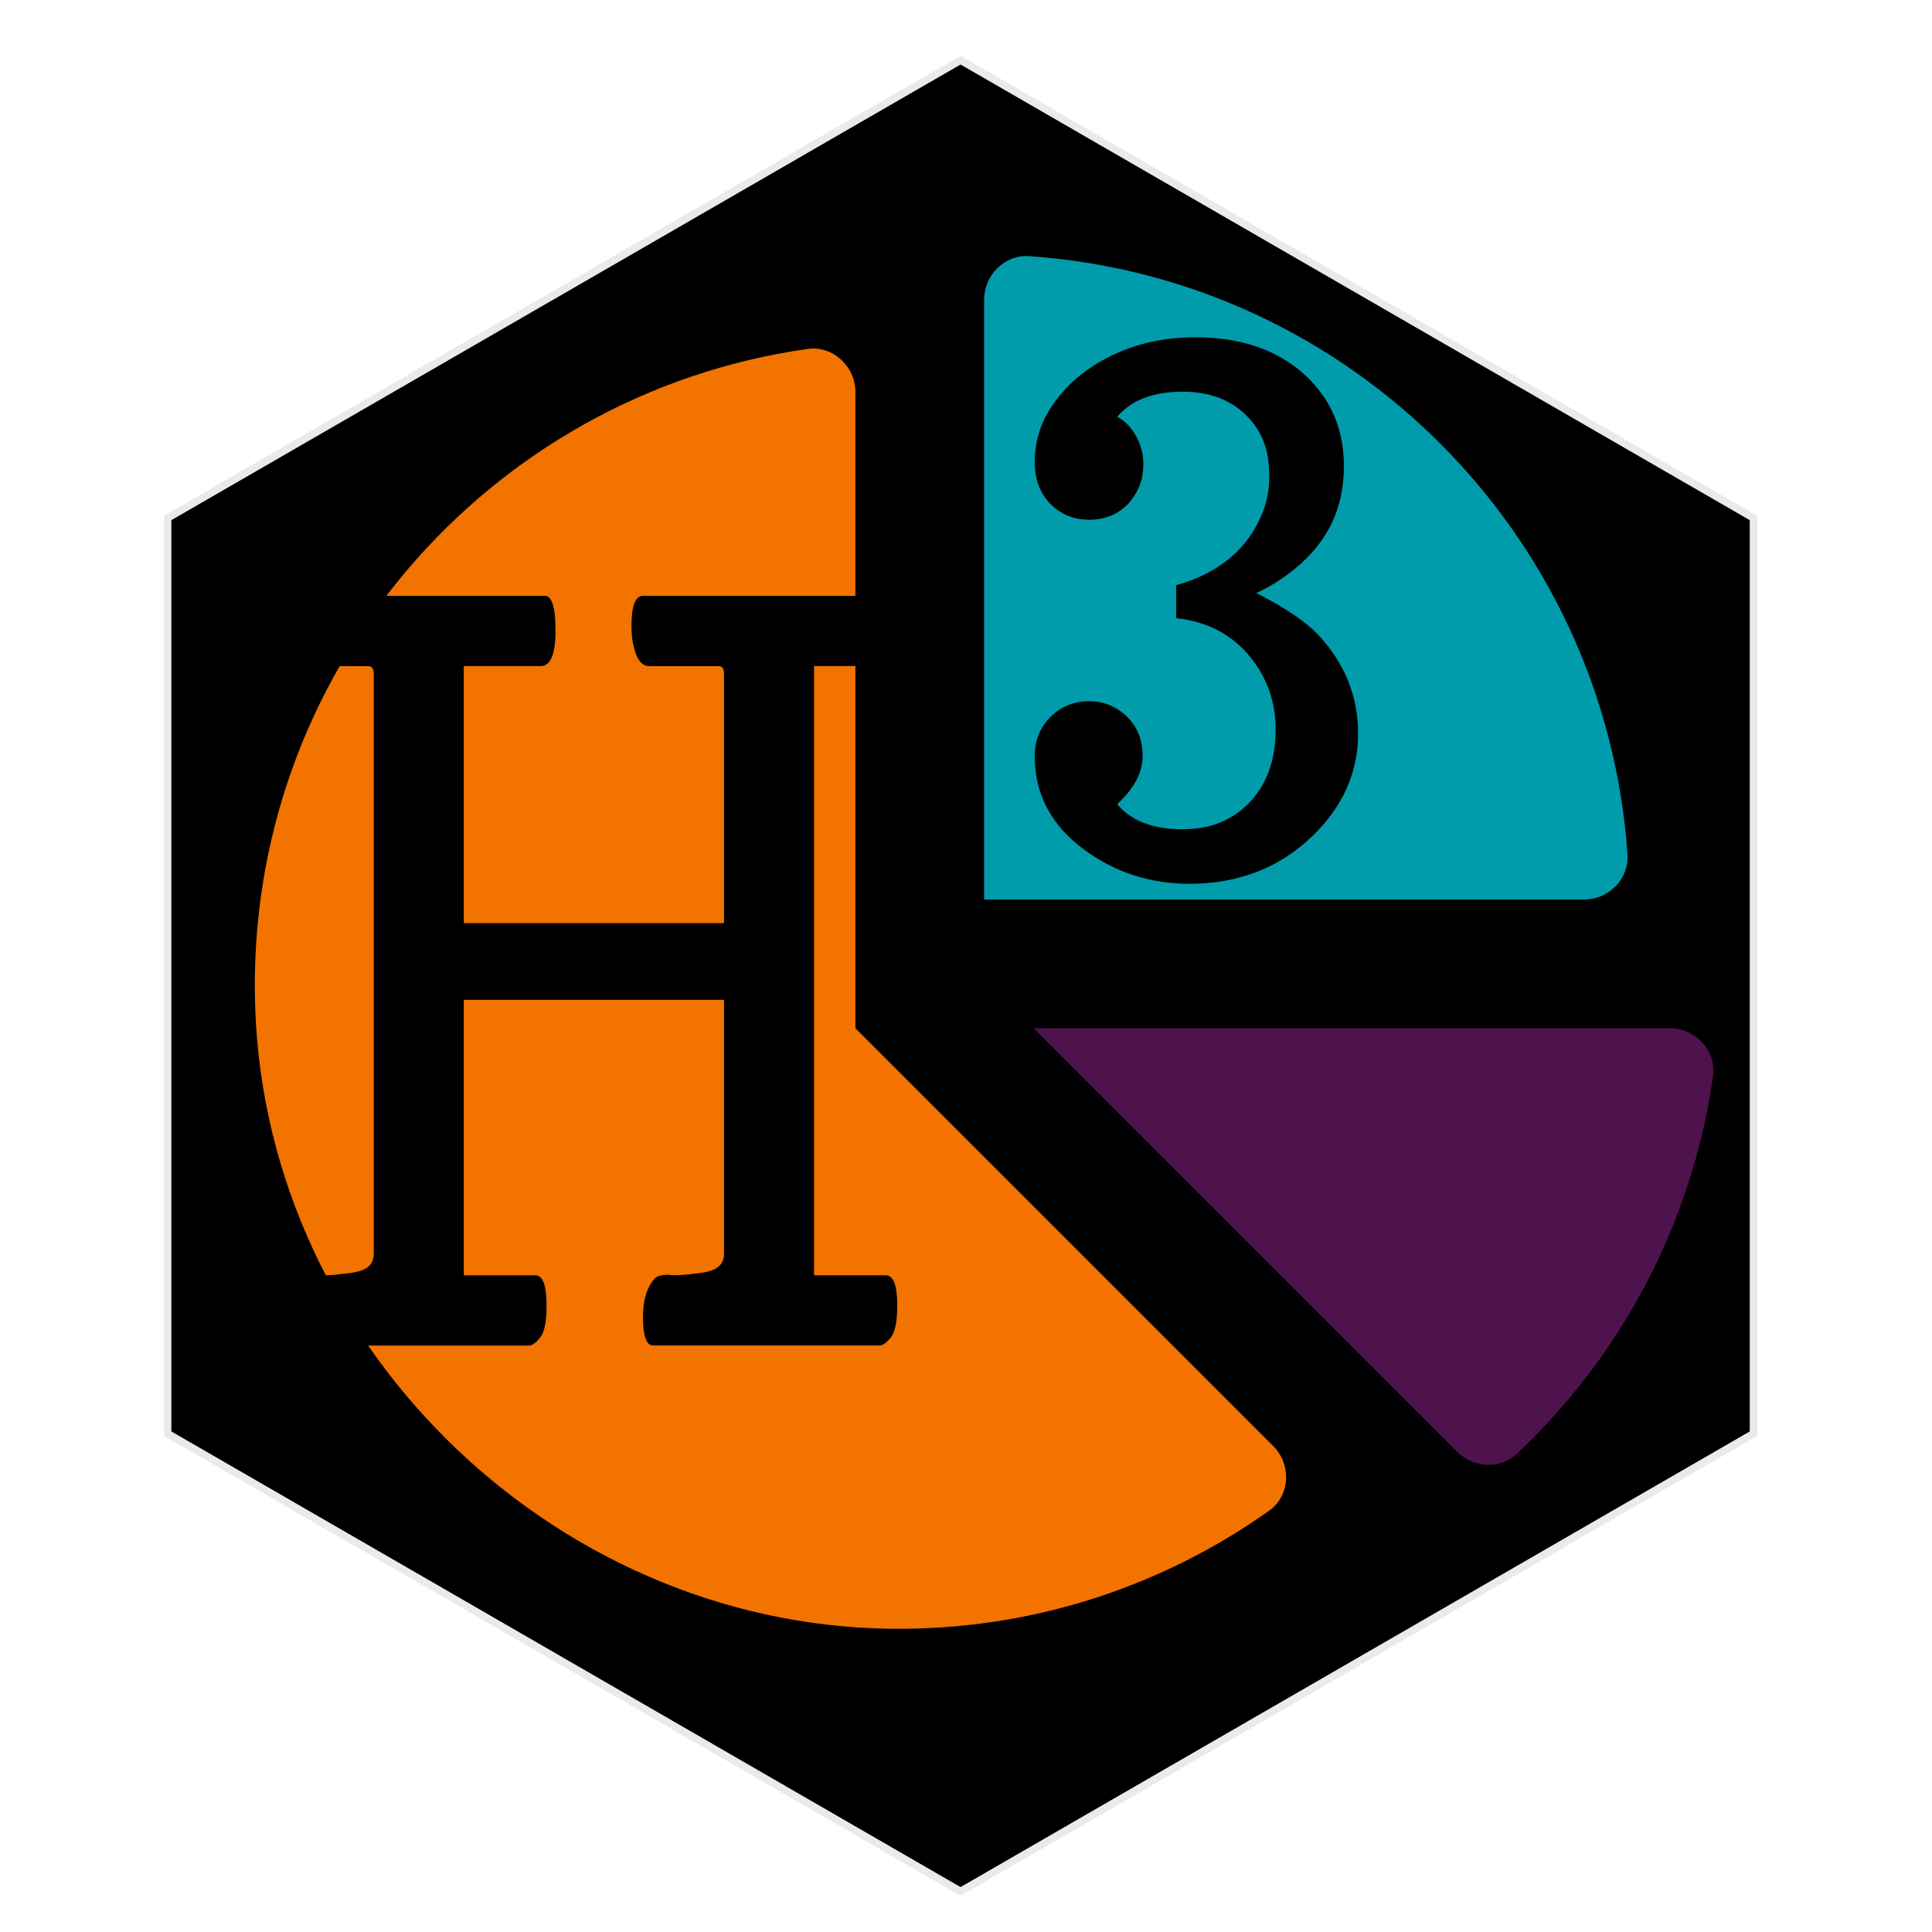
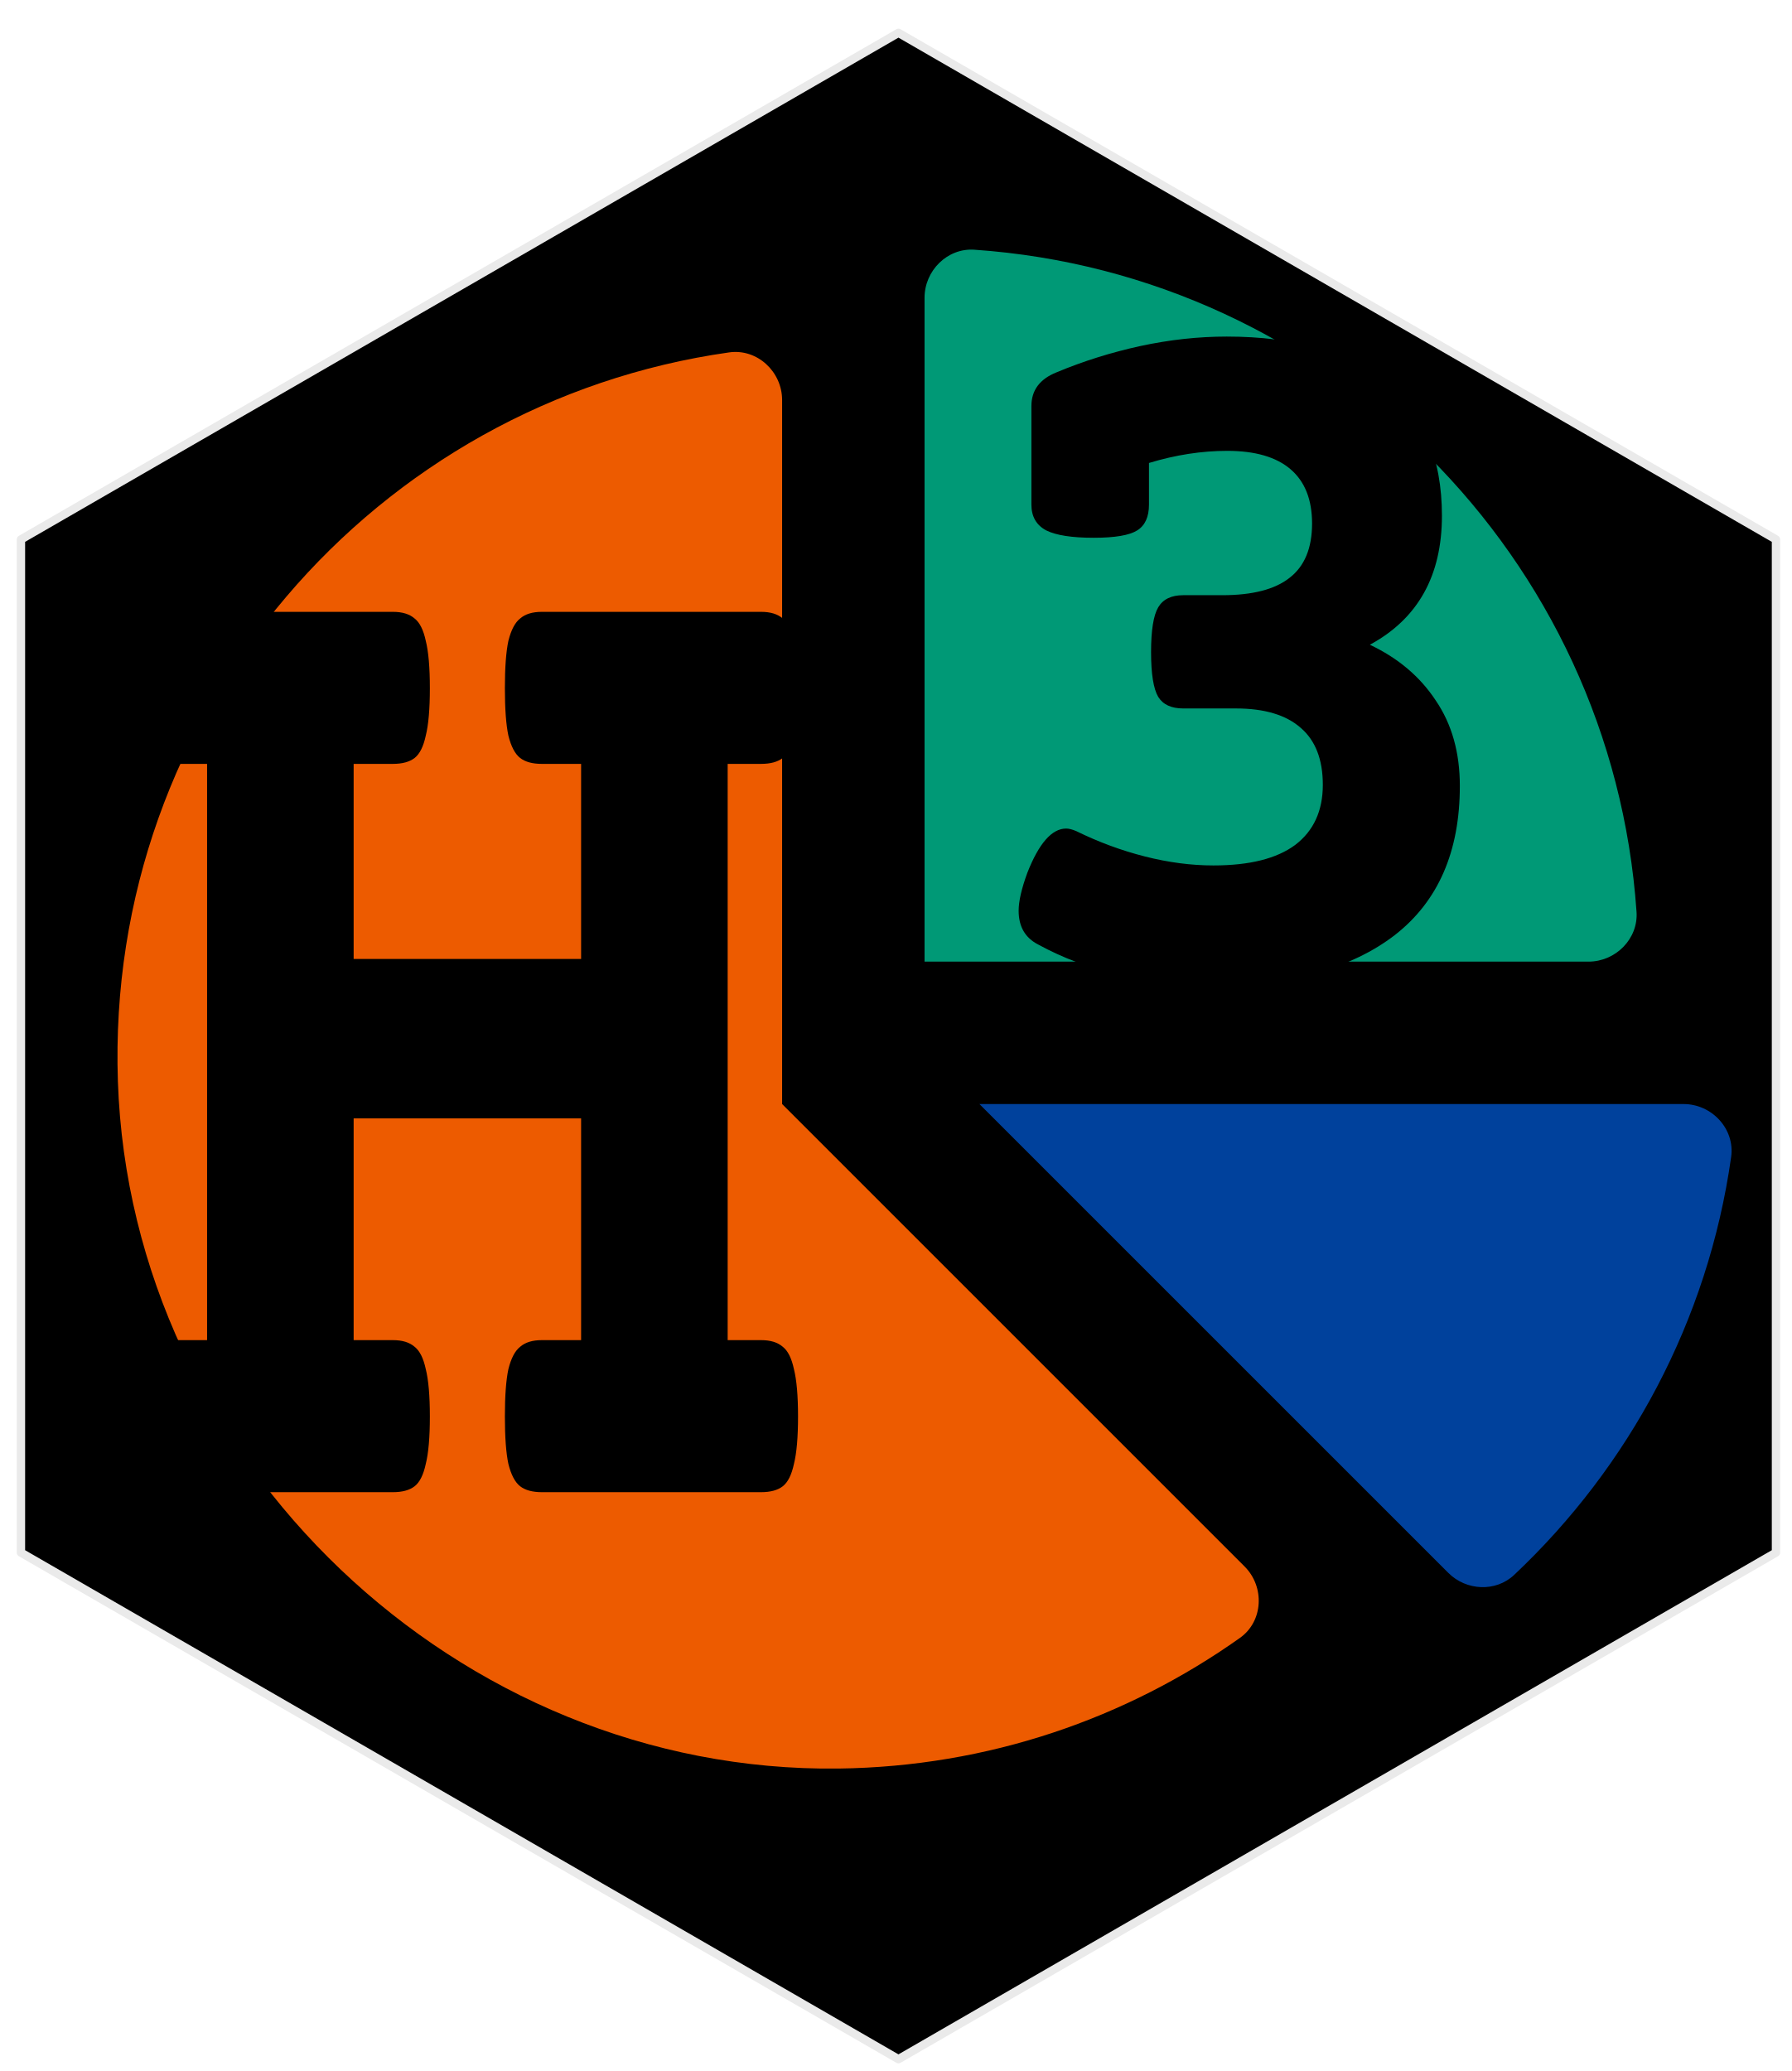
- <svg xmlns="http://www.w3.org/2000/svg" width="512" height="512" viewBox="0 0 135.467 135.467" version="1.1" id="svg8">
+ <svg xmlns="http://www.w3.org/2000/svg" width="429" height="496" viewBox="0 0 113.507 131.233" version="1.1" id="svg8">
  <defs id="defs2">
    <rect x="88.333" y="18.174" width="7.216" height="17.773" id="rect863" />
  </defs>
  <g id="layer1">
-     <path style="fill:#000000;fill-opacity:1;stroke:#eaeaea;stroke-width:0.529;stroke-linejoin:round;stroke-miterlimit:2.613;stroke-dasharray:none;stroke-dashoffset:74.47;stroke-opacity:1" id="path833" d="m 122.953,100.522 -55.601,32.101 -55.601,-32.101 0,-64.203 L 67.352,4.218 122.953,36.32 Z" />
-     <g id="g849" transform="matrix(0.7105579,0,0,0.7105579,5.762858,-58.49922)" style="stroke-width:1.407">
-       <path style="fill:#f27300;fill-opacity:1;stroke-width:0.372" d="m 76.301,183.795 v -62.783 c 0,-2.527 -2.22,-4.604 -4.72,-4.249 -31.53,4.456 -55.631,32.001 -54.509,65.013 1.154,33.904 30.345,61.706 64.265,61.28 13.335,-0.167 25.657,-4.464 35.788,-11.65 2.09,-1.482 2.228,-4.559 0.415,-6.371 z" id="path839" />
-       <path style="fill:#009cab;fill-opacity:1;stroke-width:0.372" d="m 152.491,166.65 c -2.18,-31.607 -27.437,-56.864 -59.044,-59.044 -2.413,-0.167 -4.445,1.868 -4.445,4.286 v 59.203 h 59.206 c 2.418,0 4.45,-2.032 4.284,-4.445 z" id="path837" />
-       <path style="fill:#4e134d;fill-opacity:1;stroke-width:0.372" d="M 156.679,183.795 H 93.896 l 41.812,41.812 c 1.598,1.598 4.228,1.728 5.871,0.18 10.239,-9.647 17.283,-22.651 19.349,-37.269 0.355,-2.503 -1.722,-4.723 -4.249,-4.723 z" id="path2" />
+     <path style="fill:#000000;fill-opacity:1;stroke:#eaeaea;stroke-width:0.529;stroke-linejoin:round;stroke-miterlimit:2.613;stroke-dasharray:none;stroke-dashoffset:74.47;stroke-opacity:1" id="path833" d="M 112.529,98.384 56.928,130.485 1.327,98.384 1.327,34.182 56.928,2.08 112.529,34.182 Z" />
+     <g id="g849" transform="matrix(0.7105579,0,0,0.7105579,-4.660679,-60.63738)" style="stroke-width:1.407">
+       <path style="fill:#ed5b00;fill-opacity:1;stroke-width:0.372" d="m 76.301,183.795 v -62.783 c 0,-2.527 -2.22,-4.604 -4.72,-4.249 -31.53,4.456 -55.631,32.001 -54.509,65.013 1.154,33.904 30.345,61.706 64.265,61.28 13.335,-0.167 25.657,-4.464 35.788,-11.65 2.09,-1.482 2.228,-4.559 0.415,-6.371 z" id="path839" />
+       <path style="fill:#009976;fill-opacity:1;stroke-width:0.372" d="m 152.491,166.65 c -2.18,-31.607 -27.437,-56.864 -59.044,-59.044 -2.413,-0.167 -4.445,1.868 -4.445,4.286 v 59.203 h 59.206 c 2.418,0 4.45,-2.032 4.284,-4.445 z" id="path837" />
+       <path style="fill:#00419c;fill-opacity:1;stroke-width:0.372" d="M 156.679,183.795 H 93.896 l 41.812,41.812 c 1.598,1.598 4.228,1.728 5.871,0.18 10.239,-9.647 17.283,-22.651 19.349,-37.269 0.355,-2.503 -1.722,-4.723 -4.249,-4.723 z" id="path2" />
+     </g>
+     <g aria-label="3" id="text856" style="font-size:50.8px;line-height:1.25;font-family:'Rockwell Extra Bold';-inkscape-font-specification:'Rockwell Extra Bold, ';stroke-width:0.2;stroke-miterlimit:4;stroke-dasharray:none" transform="matrix(1.305894,0,0,1.345744,-36.14709,18.70298)">
+       <path d="m 87.199,1.95 q 5.011,0 7.714,2.183 2.729,2.158 2.729,6.251 0,4.242 -3.497,6.077 2.059,0.943 3.2,2.629 1.166,1.662 1.166,4.018 0,4.638 -3.15,7.02 -3.15,2.356 -8.806,2.356 -4.911,0 -8.508,-1.91 -0.943,-0.471 -0.943,-1.588 0,-0.67 0.422,-1.786 0.843,-2.084 1.885,-2.084 0.198,0 0.496,0.124 1.612,0.769 3.324,1.191 1.712,0.422 3.324,0.422 2.629,0 3.969,-0.967 1.339,-0.992 1.339,-2.828 0,-1.786 -1.067,-2.679 -1.067,-0.918 -3.15,-0.918 h -2.555 q -0.868,0 -1.215,-0.546 -0.347,-0.571 -0.347,-2.108 0,-1.538 0.347,-2.108 0.347,-0.571 1.215,-0.571 h 1.885 q 2.208,0 3.274,-0.819 1.091,-0.819 1.091,-2.555 0,-1.687 -1.042,-2.555 -1.042,-0.868 -3.076,-0.868 -1.86,0 -3.795,0.571 v 1.96 q 0,0.868 -0.571,1.215 -0.571,0.347 -2.108,0.347 -1.588,0 -2.307,-0.347 -0.719,-0.372 -0.719,-1.215 V 5.224 q 0,-1.116 1.215,-1.588 1.96,-0.794 4.068,-1.24 2.133,-0.446 4.192,-0.446 z" style="font-style:normal;font-variant:normal;font-weight:bold;font-stretch:normal;font-size:50.8px;font-family:'Courier Prime';-inkscape-font-specification:'Courier Prime Bold';stroke-width:0.2;stroke-miterlimit:4;stroke-dasharray:none" id="path858" />
    </g>
    <text xml:space="preserve" id="text861" style="font-size:10.583px;line-height:1.25;font-family:'Rockwell Extra Bold';-inkscape-font-specification:'Rockwell Extra Bold, ';white-space:pre;shape-inside:url(#rect863);" />
-     <g aria-label="H" id="text851" style="font-size:50.8px;line-height:1.25;font-family:'Rockwell Extra Bold';-inkscape-font-specification:'Rockwell Extra Bold, ';stroke-width:0.203" transform="matrix(1.205928,0,0,1.408088,-4.705082,-17.42656)">
-       <path d="m 35.036,75.882 q 0.645,0 0.645,1.513 0,1.191 -0.372,1.588 -0.372,0.397 -0.645,0.397 H 21.468 q -0.571,0 -0.571,-1.414 v -0.074 q 0,-1.166 0.67,-1.836 0.198,-0.198 0.794,-0.198 h 0.074 q 0.099,0.025 0.223,0.025 0.571,0 1.166,-0.074 0.719,-0.05 1.116,-0.174 0.695,-0.223 0.695,-0.819 V 45.942 q 0,-0.397 -0.322,-0.397 h -4.043 q -0.695,0 -0.943,-1.315 -0.05,-0.347 -0.074,-0.67 0,-1.513 0.645,-1.513 h 14.684 q 0.62,0 0.62,1.736 0,1.761 -0.868,1.761 H 30.869 V 58.345 H 46 V 45.942 q 0,-0.397 -0.298,-0.397 h -4.068 q -0.719,0 -0.967,-1.315 -0.05,-0.347 -0.05,-0.67 0,-1.513 0.67,-1.513 h 14.66 q 0.62,0 0.62,1.736 0,1.761 -0.868,1.761 h -4.465 v 30.336 h 4.167 q 0.67,0 0.67,1.513 0,1.215 -0.397,1.612 -0.372,0.372 -0.62,0.372 H 41.882 q -0.595,0 -0.595,-1.414 0,-1.265 0.67,-1.91 0.198,-0.198 0.794,-0.198 h 0.074 q 0.099,0.025 0.223,0.025 0.571,0 1.166,-0.074 0.695,-0.05 1.091,-0.174 0.695,-0.223 0.695,-0.819 V 62.165 H 30.869 v 13.717 z" style="font-style:normal;font-variant:normal;font-weight:normal;font-stretch:normal;font-size:50.8px;font-family:Copse;-inkscape-font-specification:Copse;stroke-width:0.203" id="path853" />
-     </g>
-     <g aria-label="3" id="text858" style="font-size:50.8px;line-height:1.25;font-family:'Rockwell Extra Bold';-inkscape-font-specification:'Rockwell Extra Bold, ';stroke-width:0.265" transform="translate(10.42354,2.138161)">
-       <path d="m 67.908,54.249 q 1.488,1.761 4.589,1.761 2.902,0 4.688,-1.885 1.836,-1.91 1.836,-5.11 0,-2.877 -1.761,-5.06 -1.91,-2.381 -5.209,-2.753 v -2.307 q 4.291,-1.215 5.879,-4.688 0.645,-1.364 0.645,-2.902 0,-1.538 -0.422,-2.555 -0.422,-1.017 -1.215,-1.786 -1.662,-1.637 -4.44,-1.637 -3.101,0 -4.589,1.761 0.794,0.397 1.315,1.339 0.521,0.943 0.521,1.91 0,0.967 -0.298,1.662 -0.298,0.695 -0.794,1.215 -1.067,1.091 -2.704,1.091 -1.612,0 -2.704,-1.091 -1.116,-1.116 -1.116,-3.001 0,-1.885 0.992,-3.547 1.017,-1.662 2.604,-2.803 3.249,-2.332 7.615,-2.356 4.812,0 7.689,2.604 2.778,2.53 2.778,6.424 v 0.05 q 0,4.638 -3.894,7.516 -1.091,0.819 -2.257,1.339 3.101,1.563 4.465,3.051 2.679,2.977 2.679,6.772 v 0.05 q 0,4.118 -3.249,7.218 -3.448,3.299 -8.582,3.299 -4.068,0 -7.293,-2.332 -3.547,-2.58 -3.547,-6.598 v -0.05 q 0,-1.612 1.116,-2.729 1.091,-1.091 2.704,-1.091 1.488,0 2.604,1.042 1.141,1.067 1.141,2.803 0,1.736 -1.786,3.373 z" style="font-style:normal;font-variant:normal;font-weight:normal;font-stretch:normal;font-size:50.8px;font-family:Copse;-inkscape-font-specification:Copse;stroke-width:0.265" id="path860" />
+     <g aria-label="H" id="text869" style="font-size:50.8px;line-height:1.25;font-family:'Rockwell Extra Bold';-inkscape-font-specification:'Rockwell Extra Bold, ';stroke-width:0.157;stroke-miterlimit:4;stroke-dasharray:none" transform="matrix(1.497553,0,0,1.894655,-15.60792,-10.26699)">
+       <path d="m 42.624,25.882 q 0.595,0 0.918,0.223 0.322,0.198 0.471,0.744 0.174,0.546 0.174,1.588 0,1.042 -0.174,1.588 -0.149,0.546 -0.471,0.744 -0.322,0.198 -0.918,0.198 h -1.414 V 50.24 h 1.414 q 0.595,0 0.918,0.223 0.322,0.198 0.471,0.744 0.174,0.546 0.174,1.588 0,1.042 -0.174,1.588 -0.149,0.546 -0.471,0.744 -0.322,0.198 -0.918,0.198 h -9.277 q -0.595,0 -0.918,-0.198 -0.322,-0.198 -0.496,-0.744 -0.149,-0.546 -0.149,-1.588 0,-1.042 0.149,-1.588 0.174,-0.546 0.496,-0.744 0.322,-0.223 0.918,-0.223 h 1.662 v -7.417 h -9.624 v 7.417 h 1.662 q 0.595,0 0.918,0.223 0.322,0.198 0.471,0.744 0.174,0.546 0.174,1.588 0,1.042 -0.174,1.588 -0.149,0.546 -0.471,0.744 -0.322,0.198 -0.918,0.198 h -9.277 q -0.595,0 -0.918,-0.198 -0.322,-0.198 -0.496,-0.744 -0.149,-0.546 -0.149,-1.588 0,-1.042 0.149,-1.588 0.174,-0.546 0.496,-0.744 0.322,-0.223 0.918,-0.223 h 1.414 V 30.967 h -1.414 q -0.595,0 -0.918,-0.198 -0.322,-0.198 -0.496,-0.744 -0.149,-0.546 -0.149,-1.588 0,-1.042 0.149,-1.588 0.174,-0.546 0.496,-0.744 0.322,-0.223 0.918,-0.223 h 9.277 q 0.595,0 0.918,0.223 0.322,0.198 0.471,0.744 0.174,0.546 0.174,1.588 0,1.042 -0.174,1.588 -0.149,0.546 -0.471,0.744 -0.322,0.198 -0.918,0.198 h -1.662 v 6.524 h 9.624 v -6.524 h -1.662 q -0.595,0 -0.918,-0.198 -0.322,-0.198 -0.496,-0.744 -0.149,-0.546 -0.149,-1.588 0,-1.042 0.149,-1.588 0.174,-0.546 0.496,-0.744 0.322,-0.223 0.918,-0.223 z" style="font-style:normal;font-variant:normal;font-weight:bold;font-stretch:normal;font-size:50.8px;font-family:'Courier Prime';-inkscape-font-specification:'Courier Prime Bold';stroke-width:0.157;stroke-miterlimit:4;stroke-dasharray:none" id="path871" />
    </g>
  </g>
</svg>
